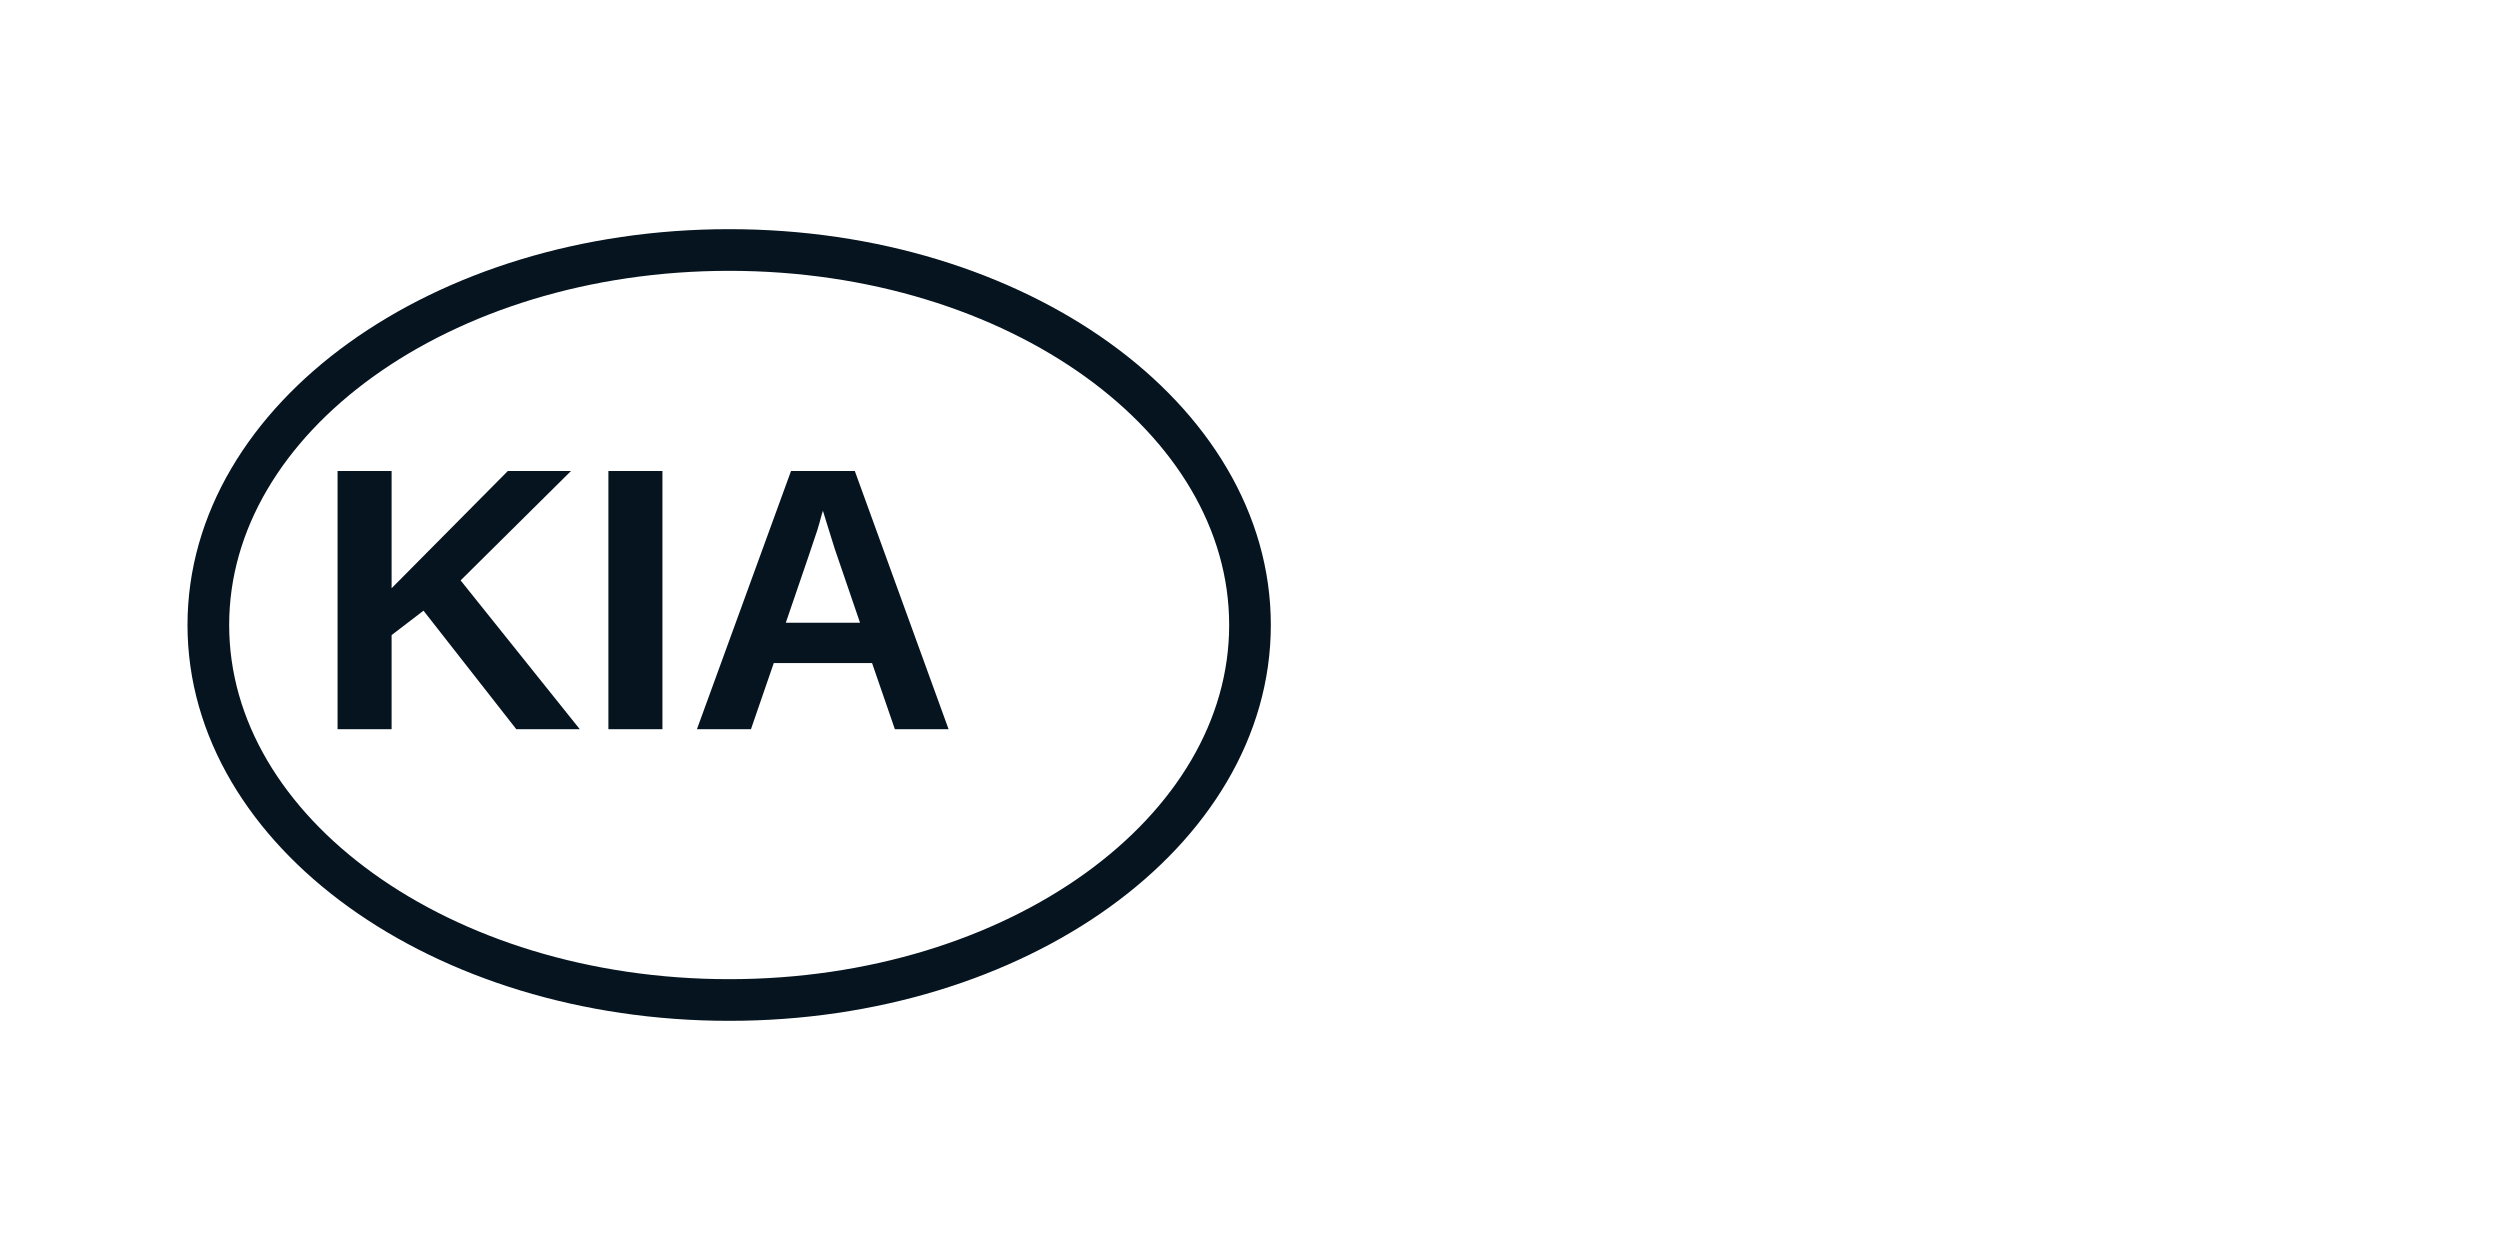
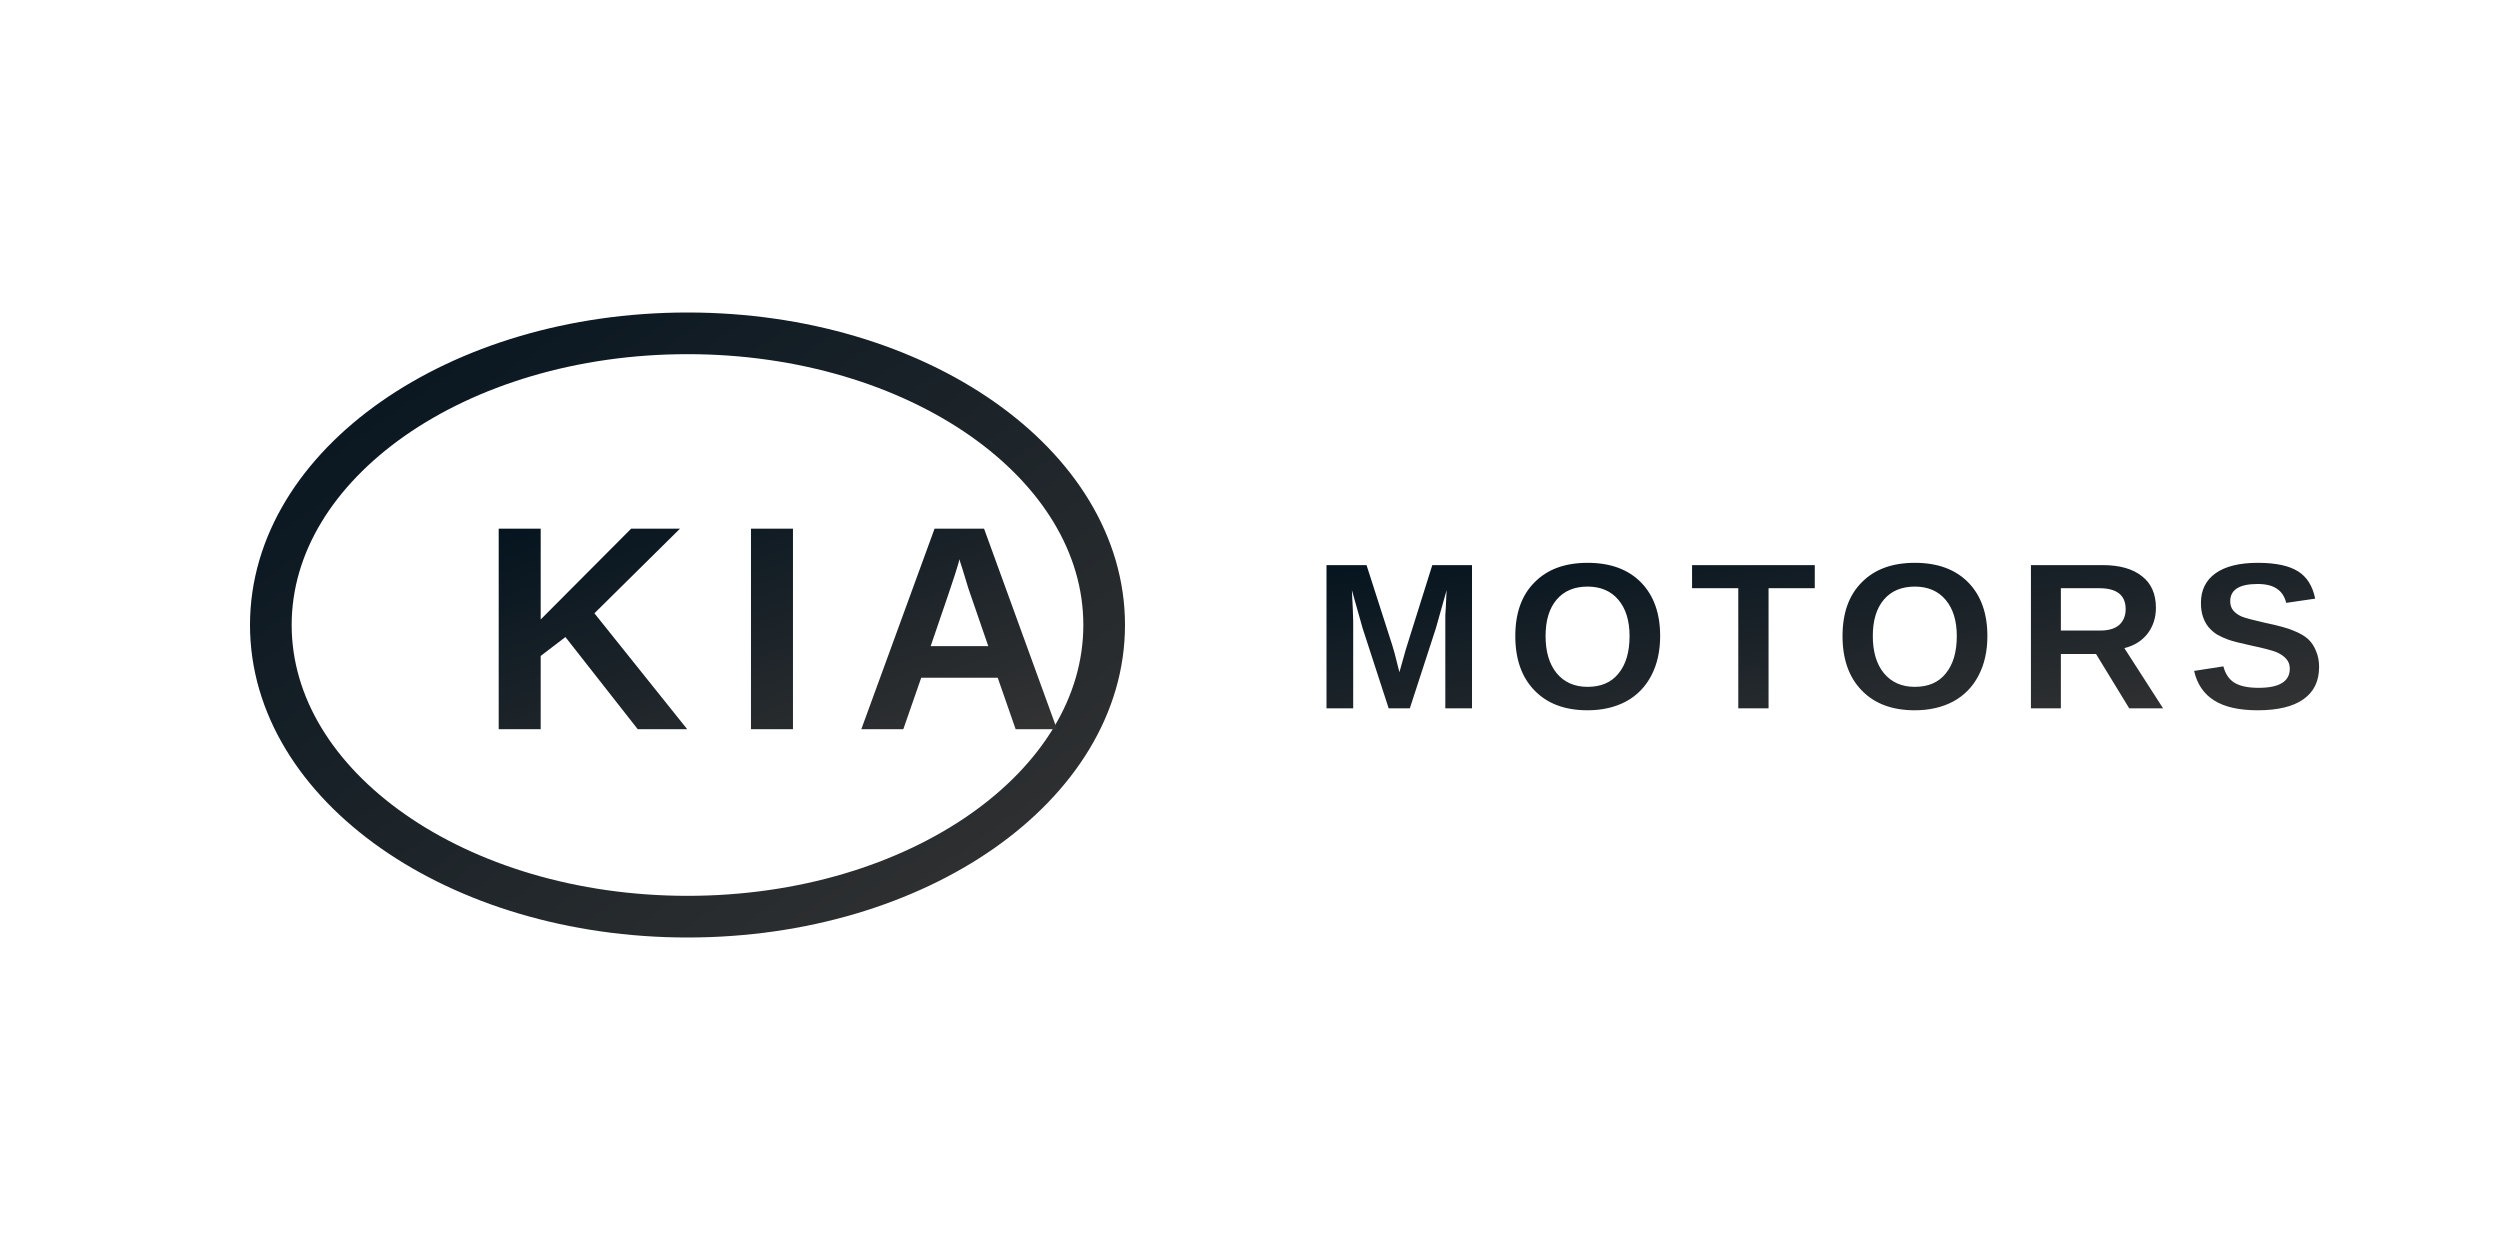
<svg xmlns="http://www.w3.org/2000/svg" viewBox="0 0 120 60">
-   <g fill="#05141F">
-     <text x="15" y="35" font-family="Arial, sans-serif" font-size="18" font-weight="bold" fill="#05141F">KIA</text>
-     <ellipse cx="35" cy="30" rx="25" ry="18" fill="none" stroke="#05141F" stroke-width="2" />
+   <defs>
+     <linearGradient id="kiaGrad" x1="0%" y1="0%" x2="100%" y2="100%">
+       <stop offset="0%" style="stop-color:#05141F;stop-opacity:1" />
+       <stop offset="100%" style="stop-color:#333;stop-opacity:1" />
+     </linearGradient>
+   </defs>
+   <g transform="translate(8,8)">
+     <ellipse cx="25" cy="22" rx="20" ry="14" fill="none" stroke="url(#kiaGrad)" stroke-width="2" />
+     <g fill="url(#kiaGrad)" font-family="Arial, sans-serif" font-weight="bold">
+       <text x="15" y="27" font-size="14" letter-spacing="2px">KIA</text>
+     </g>
+     <text x="55" y="26" font-family="Arial, sans-serif" font-size="10" font-weight="bold" fill="url(#kiaGrad)" letter-spacing="1px">MOTORS</text>
  </g>
</svg>
